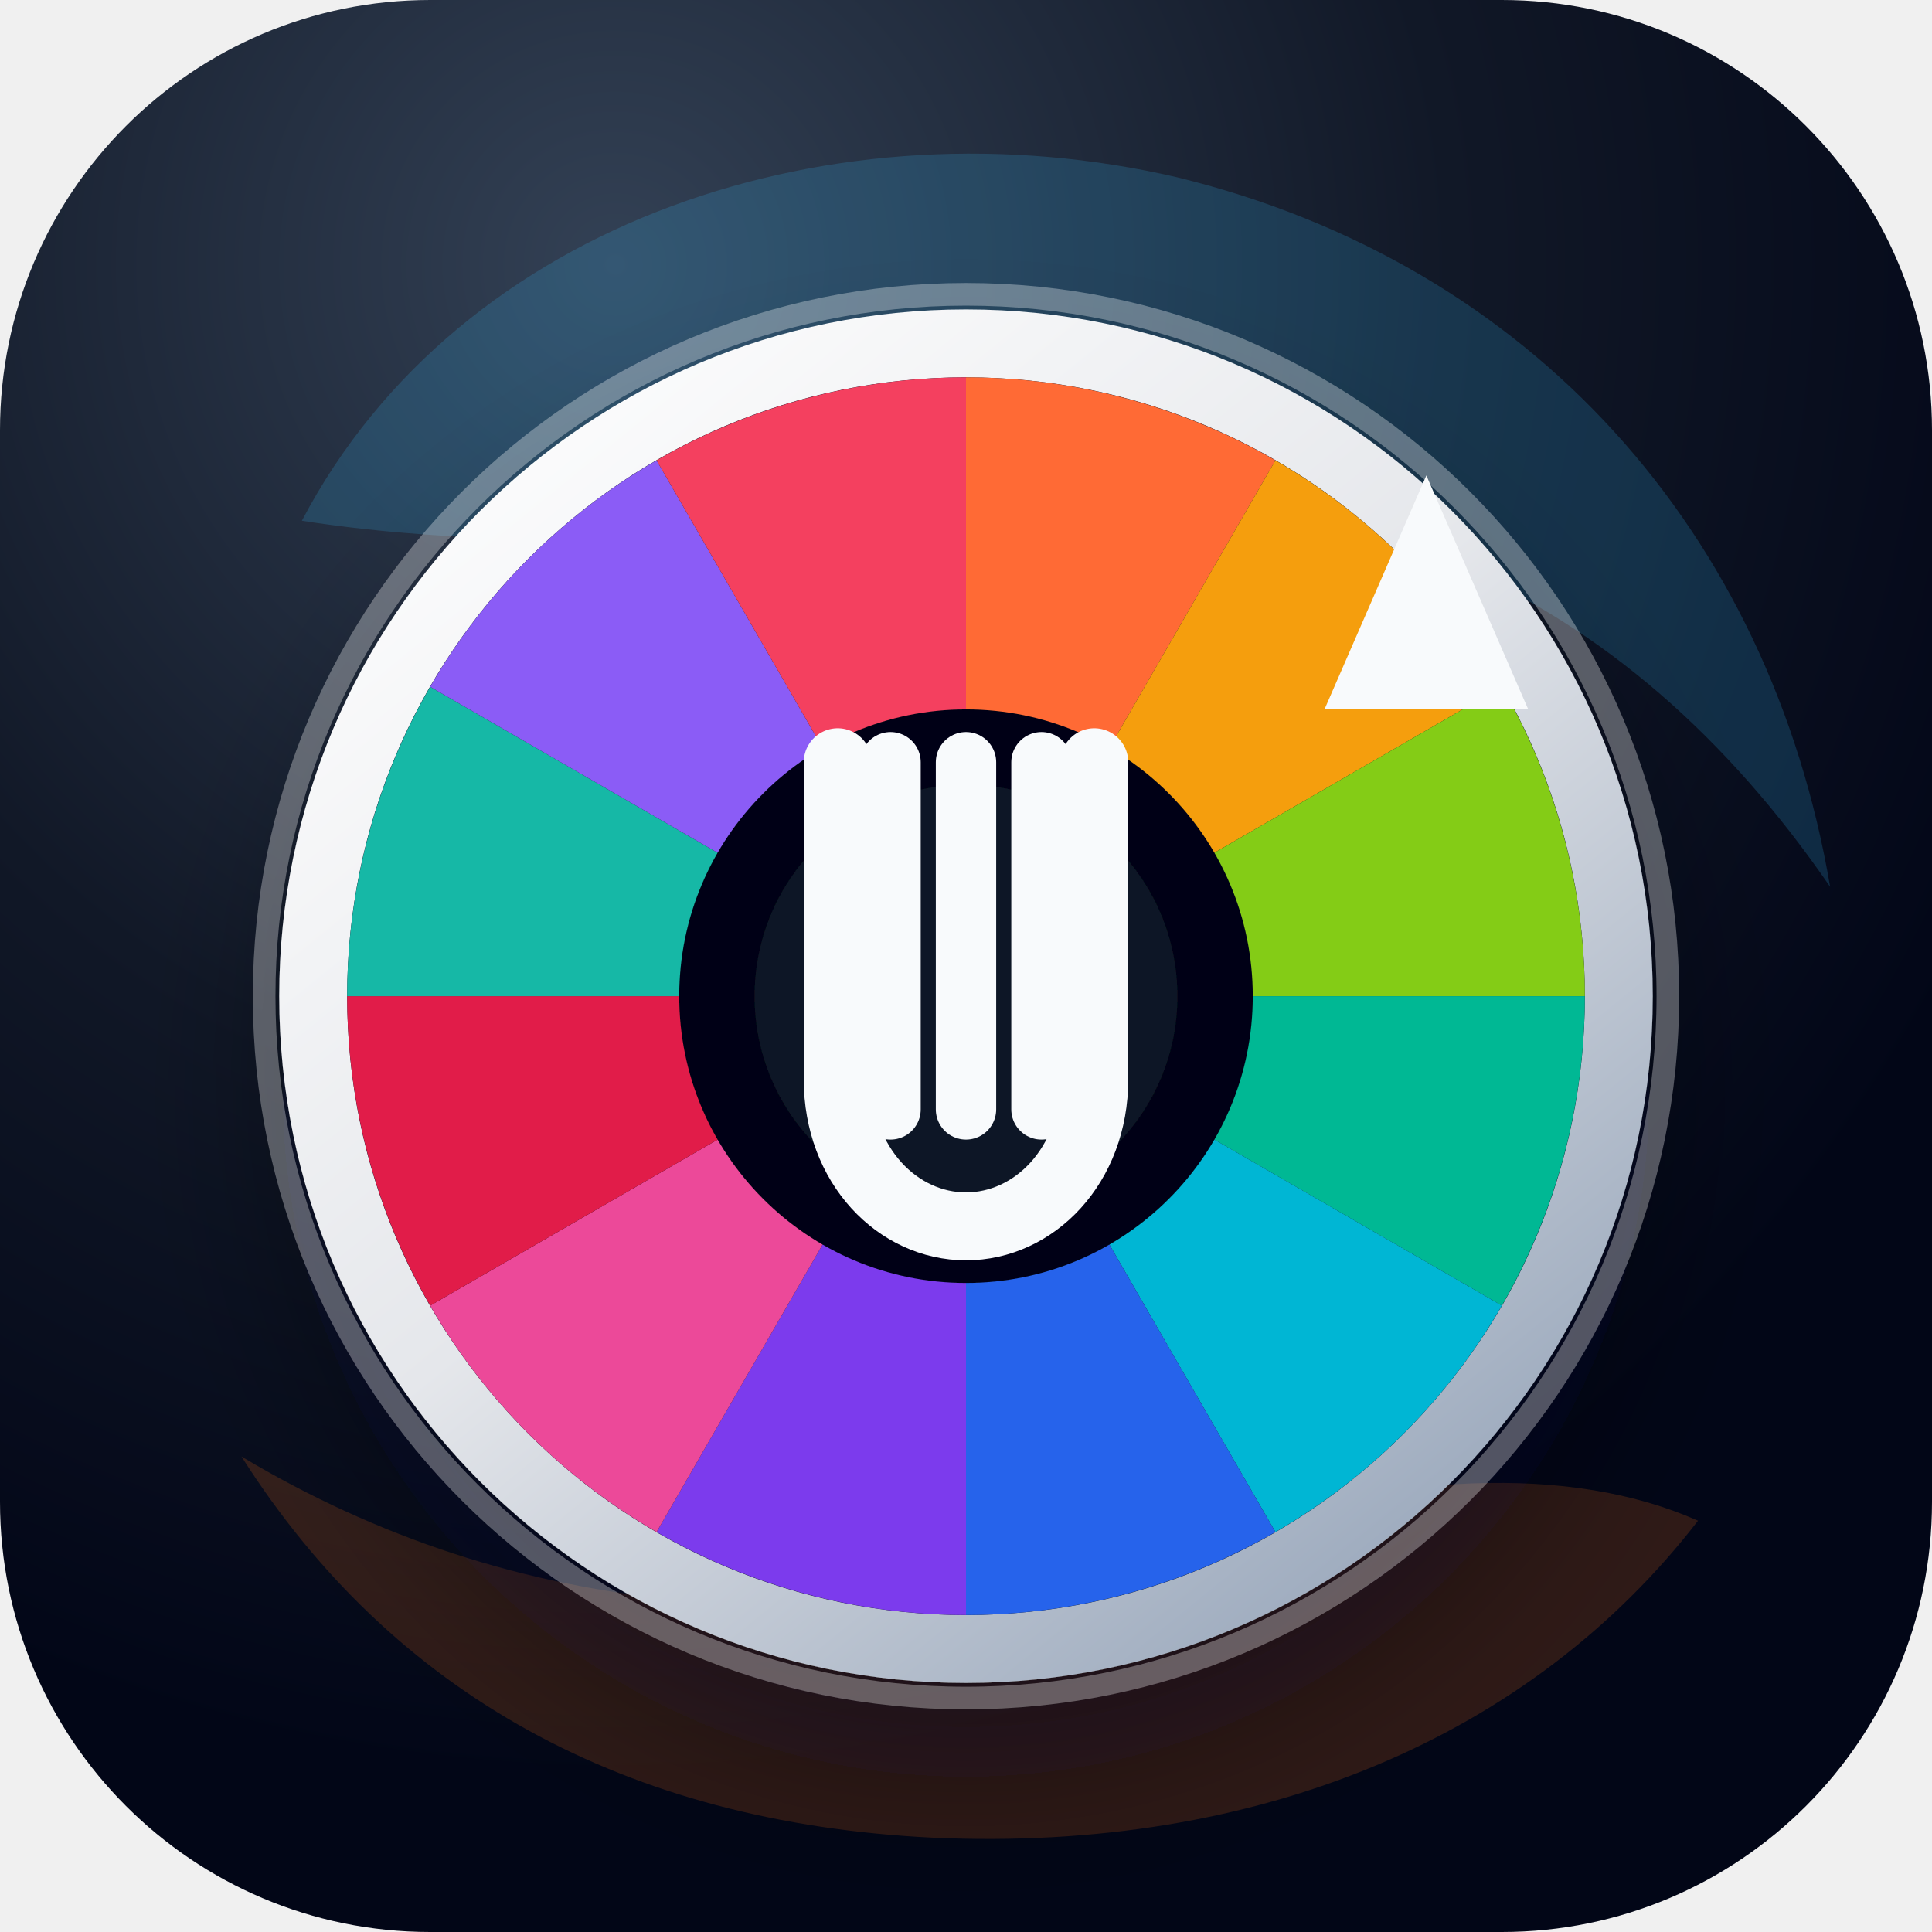
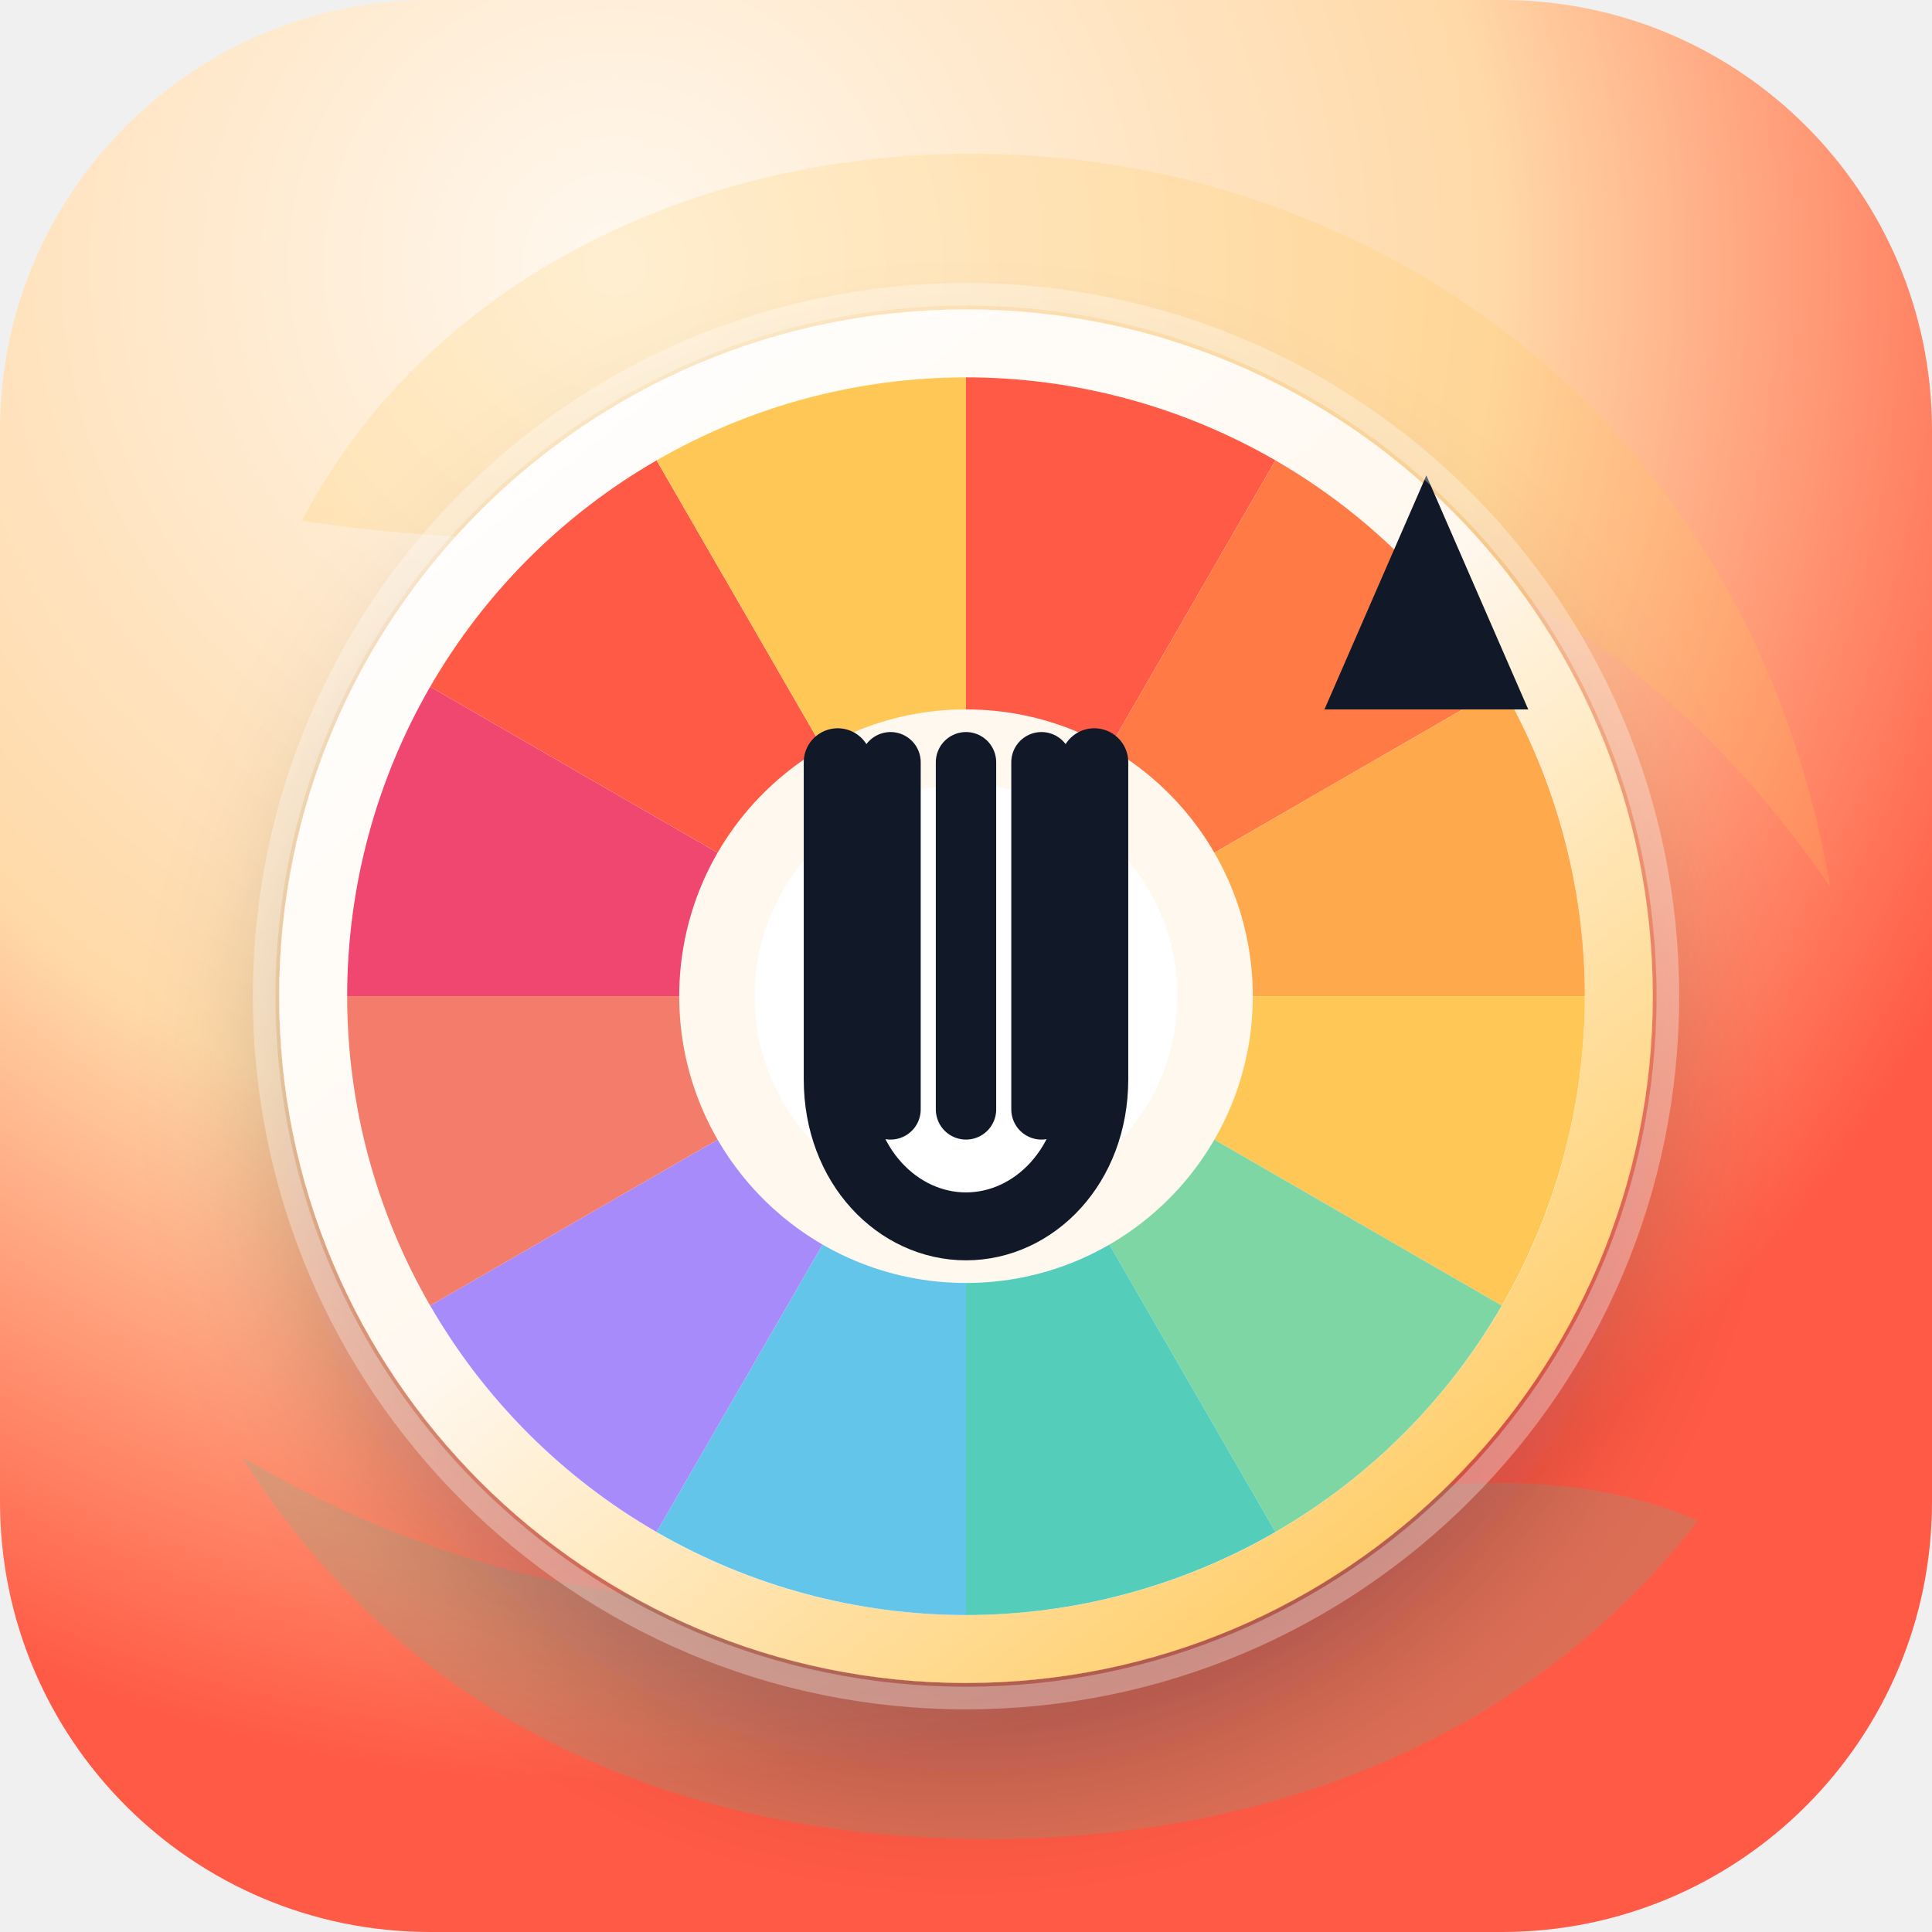
<svg xmlns="http://www.w3.org/2000/svg" viewBox="0 0 512 512">
  <defs>
    <radialGradient id="glow" cx="32%" cy="14%" r="78%">
-       <stop stop-color="#334155" />
-       <stop offset=".55" stop-color="#111827" />
-       <stop offset="1" stop-color="#020617" />
+       <stop stop-color="#FFF8EF" />
+       <stop offset=".58" stop-color="#FFD9A8" />
+       <stop offset="1" stop-color="#FF5A45" />
    </radialGradient>
    <linearGradient id="rim" x1="118" y1="92" x2="392" y2="430" gradientUnits="userSpaceOnUse">
      <stop stop-color="#ffffff" />
-       <stop offset=".48" stop-color="#e5e7eb" />
-       <stop offset="1" stop-color="#94a3b8" />
+       <stop offset=".48" stop-color="#FFF8EF" />
+       <stop offset="1" stop-color="#FFC857" />
    </linearGradient>
    <filter id="wheelShadow" x="26" y="28" width="460" height="474" color-interpolation-filters="sRGB" filterUnits="userSpaceOnUse">
-       <feDropShadow dx="0" dy="26" stdDeviation="20" flood-color="#020617" flood-opacity=".38" />
+       <feDropShadow dx="0" dy="24" stdDeviation="18" flood-color="#111827" flood-opacity=".22" />
    </filter>
  </defs>
  <rect width="512" height="512" rx="114" fill="url(#glow)" />
-   <path d="M80 138c42-80 142-112 232-91 94 23 157 94 173 188-55-80-131-113-228-100-74 10-132 10-177 3Z" fill="#38bdf8" opacity=".18" />
-   <path d="M64 386c72 43 155 51 248 22 58-18 104-20 138-5-44 57-116 88-203 84-81-4-143-38-183-101Z" fill="#f97316" opacity=".18" />
+   <path d="M80 138c42-80 142-112 232-91 94 23 157 94 173 188-55-80-131-113-228-100-74 10-132 10-177 3Z" fill="#FFC857" opacity=".2" />
+   <path d="M64 386c72 43 155 51 248 22 58-18 104-20 138-5-44 57-116 88-203 84-81-4-143-38-183-101Z" fill="#42C8A2" opacity=".18" />
  <g filter="url(#wheelShadow)">
    <circle cx="256" cy="264" r="182" fill="url(#rim)" />
-     <circle cx="256" cy="264" r="164" fill="#0f172a" />
-     <path d="M256 100a164 164 0 0 1 82 22l-82 142Z" fill="#FF6B35" />
-     <path d="M338 122a164 164 0 0 1 60 60l-142 82Z" fill="#F59E0B" />
-     <path d="M398 182a164 164 0 0 1 22 82H256Z" fill="#84CC16" />
-     <path d="M420 264a164 164 0 0 1-22 82l-142-82Z" fill="#00B894" />
-     <path d="M398 346a164 164 0 0 1-60 60l-82-142Z" fill="#06B6D4" />
-     <path d="M338 406a164 164 0 0 1-82 22V264Z" fill="#2563EB" />
-     <path d="M256 428a164 164 0 0 1-82-22l82-142Z" fill="#7C3AED" />
-     <path d="M174 406a164 164 0 0 1-60-60l142-82Z" fill="#EC4899" />
-     <path d="M114 346a164 164 0 0 1-22-82h164Z" fill="#E11D48" />
-     <path d="M92 264a164 164 0 0 1 22-82l142 82Z" fill="#14B8A6" />
-     <path d="M114 182a164 164 0 0 1 60-60l82 142Z" fill="#8B5CF6" />
-     <path d="M174 122a164 164 0 0 1 82-22v164Z" fill="#F43F5E" />
-     <circle cx="256" cy="264" r="76" fill="#020617" />
-     <circle cx="256" cy="264" r="56" fill="#111827" />
+     <circle cx="256" cy="264" r="164" fill="#FFFFFF" />
+     <path d="M256 100a164 164 0 0 1 82 22l-82 142Z" fill="#FF5A45" />
+     <path d="M338 122a164 164 0 0 1 60 60l-142 82Z" fill="#FF7A45" />
+     <path d="M398 182a164 164 0 0 1 22 82H256Z" fill="#FFA94D" />
+     <path d="M420 264a164 164 0 0 1-22 82l-142-82Z" fill="#FFC857" />
+     <path d="M398 346a164 164 0 0 1-60 60l-82-142Z" fill="#7ED6A5" />
+     <path d="M338 406a164 164 0 0 1-82 22V264Z" fill="#55CDBB" />
+     <path d="M256 428a164 164 0 0 1-82-22l82-142Z" fill="#63C5EA" />
+     <path d="M174 406a164 164 0 0 1-60-60l142-82Z" fill="#A78BFA" />
+     <path d="M114 346a164 164 0 0 1-22-82h164Z" fill="#F47B6B" />
+     <path d="M92 264a164 164 0 0 1 22-82l142 82Z" fill="#EF476F" />
+     <path d="M114 182a164 164 0 0 1 60-60l82 142Z" fill="#FF5A45" />
+     <path d="M174 122a164 164 0 0 1 82-22v164Z" fill="#FFC857" />
+     <circle cx="256" cy="264" r="76" fill="#FFF8EF" />
+     <circle cx="256" cy="264" r="56" fill="#FFFFFF" />
  </g>
-   <path d="M222 202v84c0 23 16 39 34 39s34-16 34-39v-84" fill="none" stroke="#f8fafc" stroke-width="18" stroke-linecap="round" />
-   <path d="M236 202v92M256 202v92M276 202v92" fill="none" stroke="#f8fafc" stroke-width="16" stroke-linecap="round" />
-   <path d="M351 188l27-62 27 62" fill="#f8fafc" />
+   <path d="M222 202v84c0 23 16 39 34 39s34-16 34-39v-84" fill="none" stroke="#111827" stroke-width="18" stroke-linecap="round" />
+   <path d="M236 202v92M256 202v92M276 202v92" fill="none" stroke="#111827" stroke-width="16" stroke-linecap="round" />
+   <path d="M351 188l27-62 27 62" fill="#111827" />
  <circle cx="256" cy="264" r="186" fill="none" stroke="#ffffff" stroke-opacity=".32" stroke-width="6" />
</svg>
